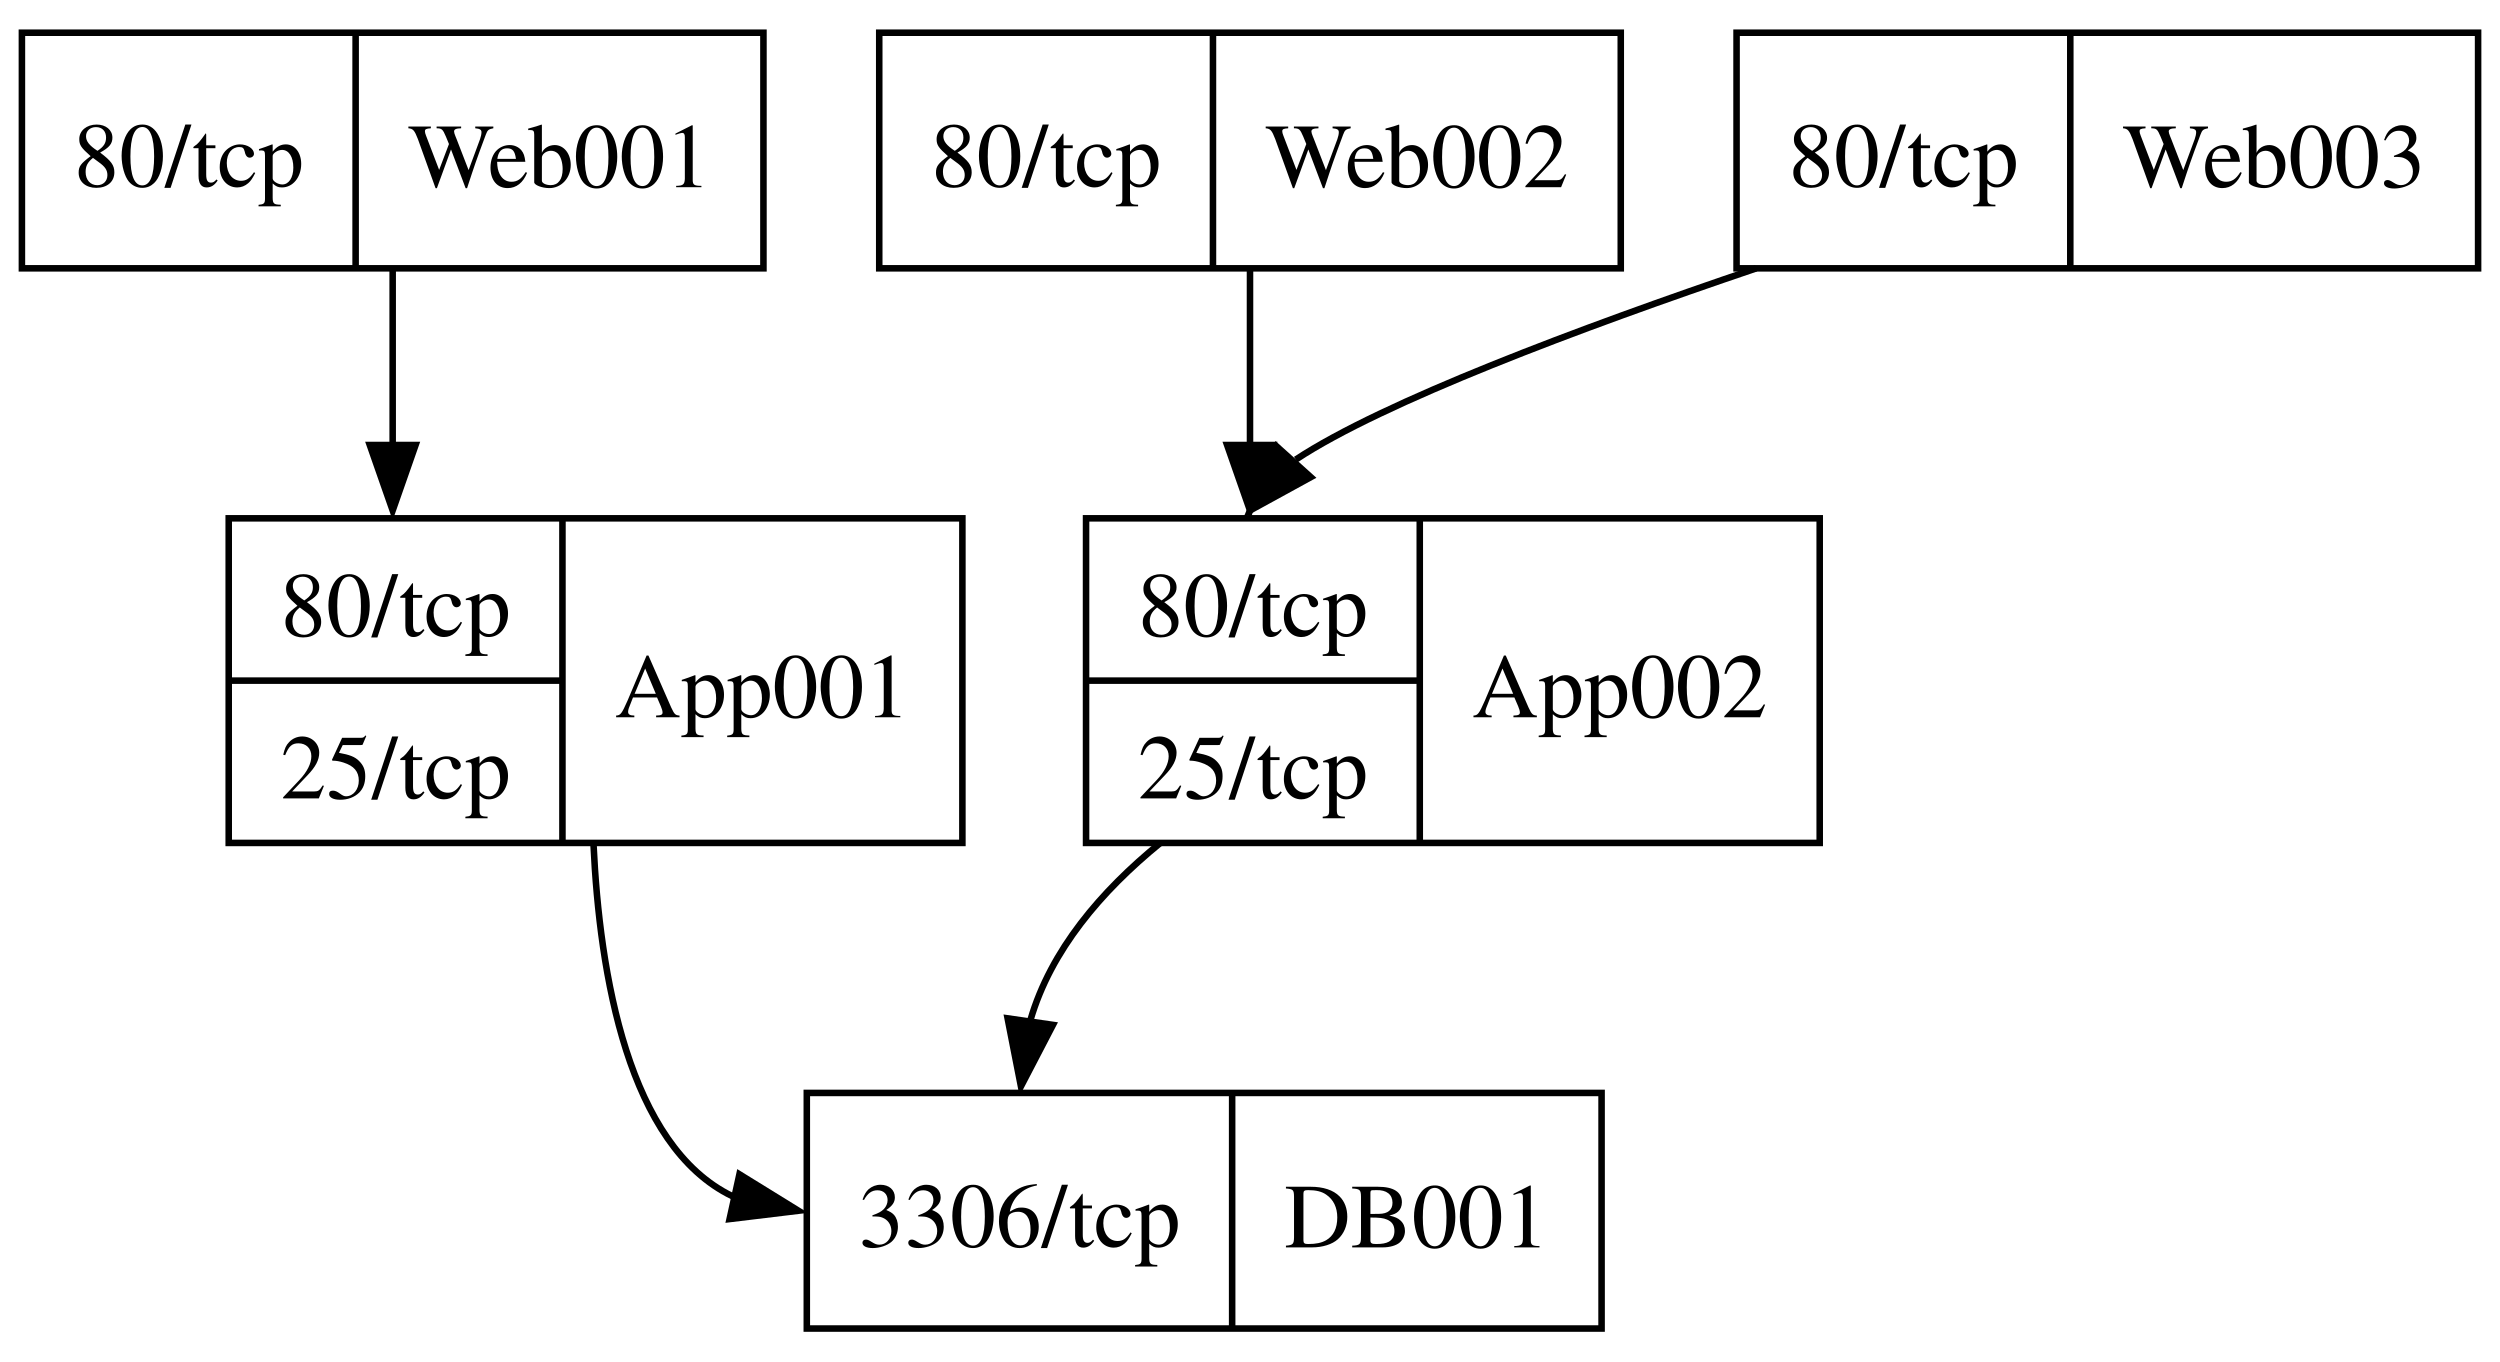
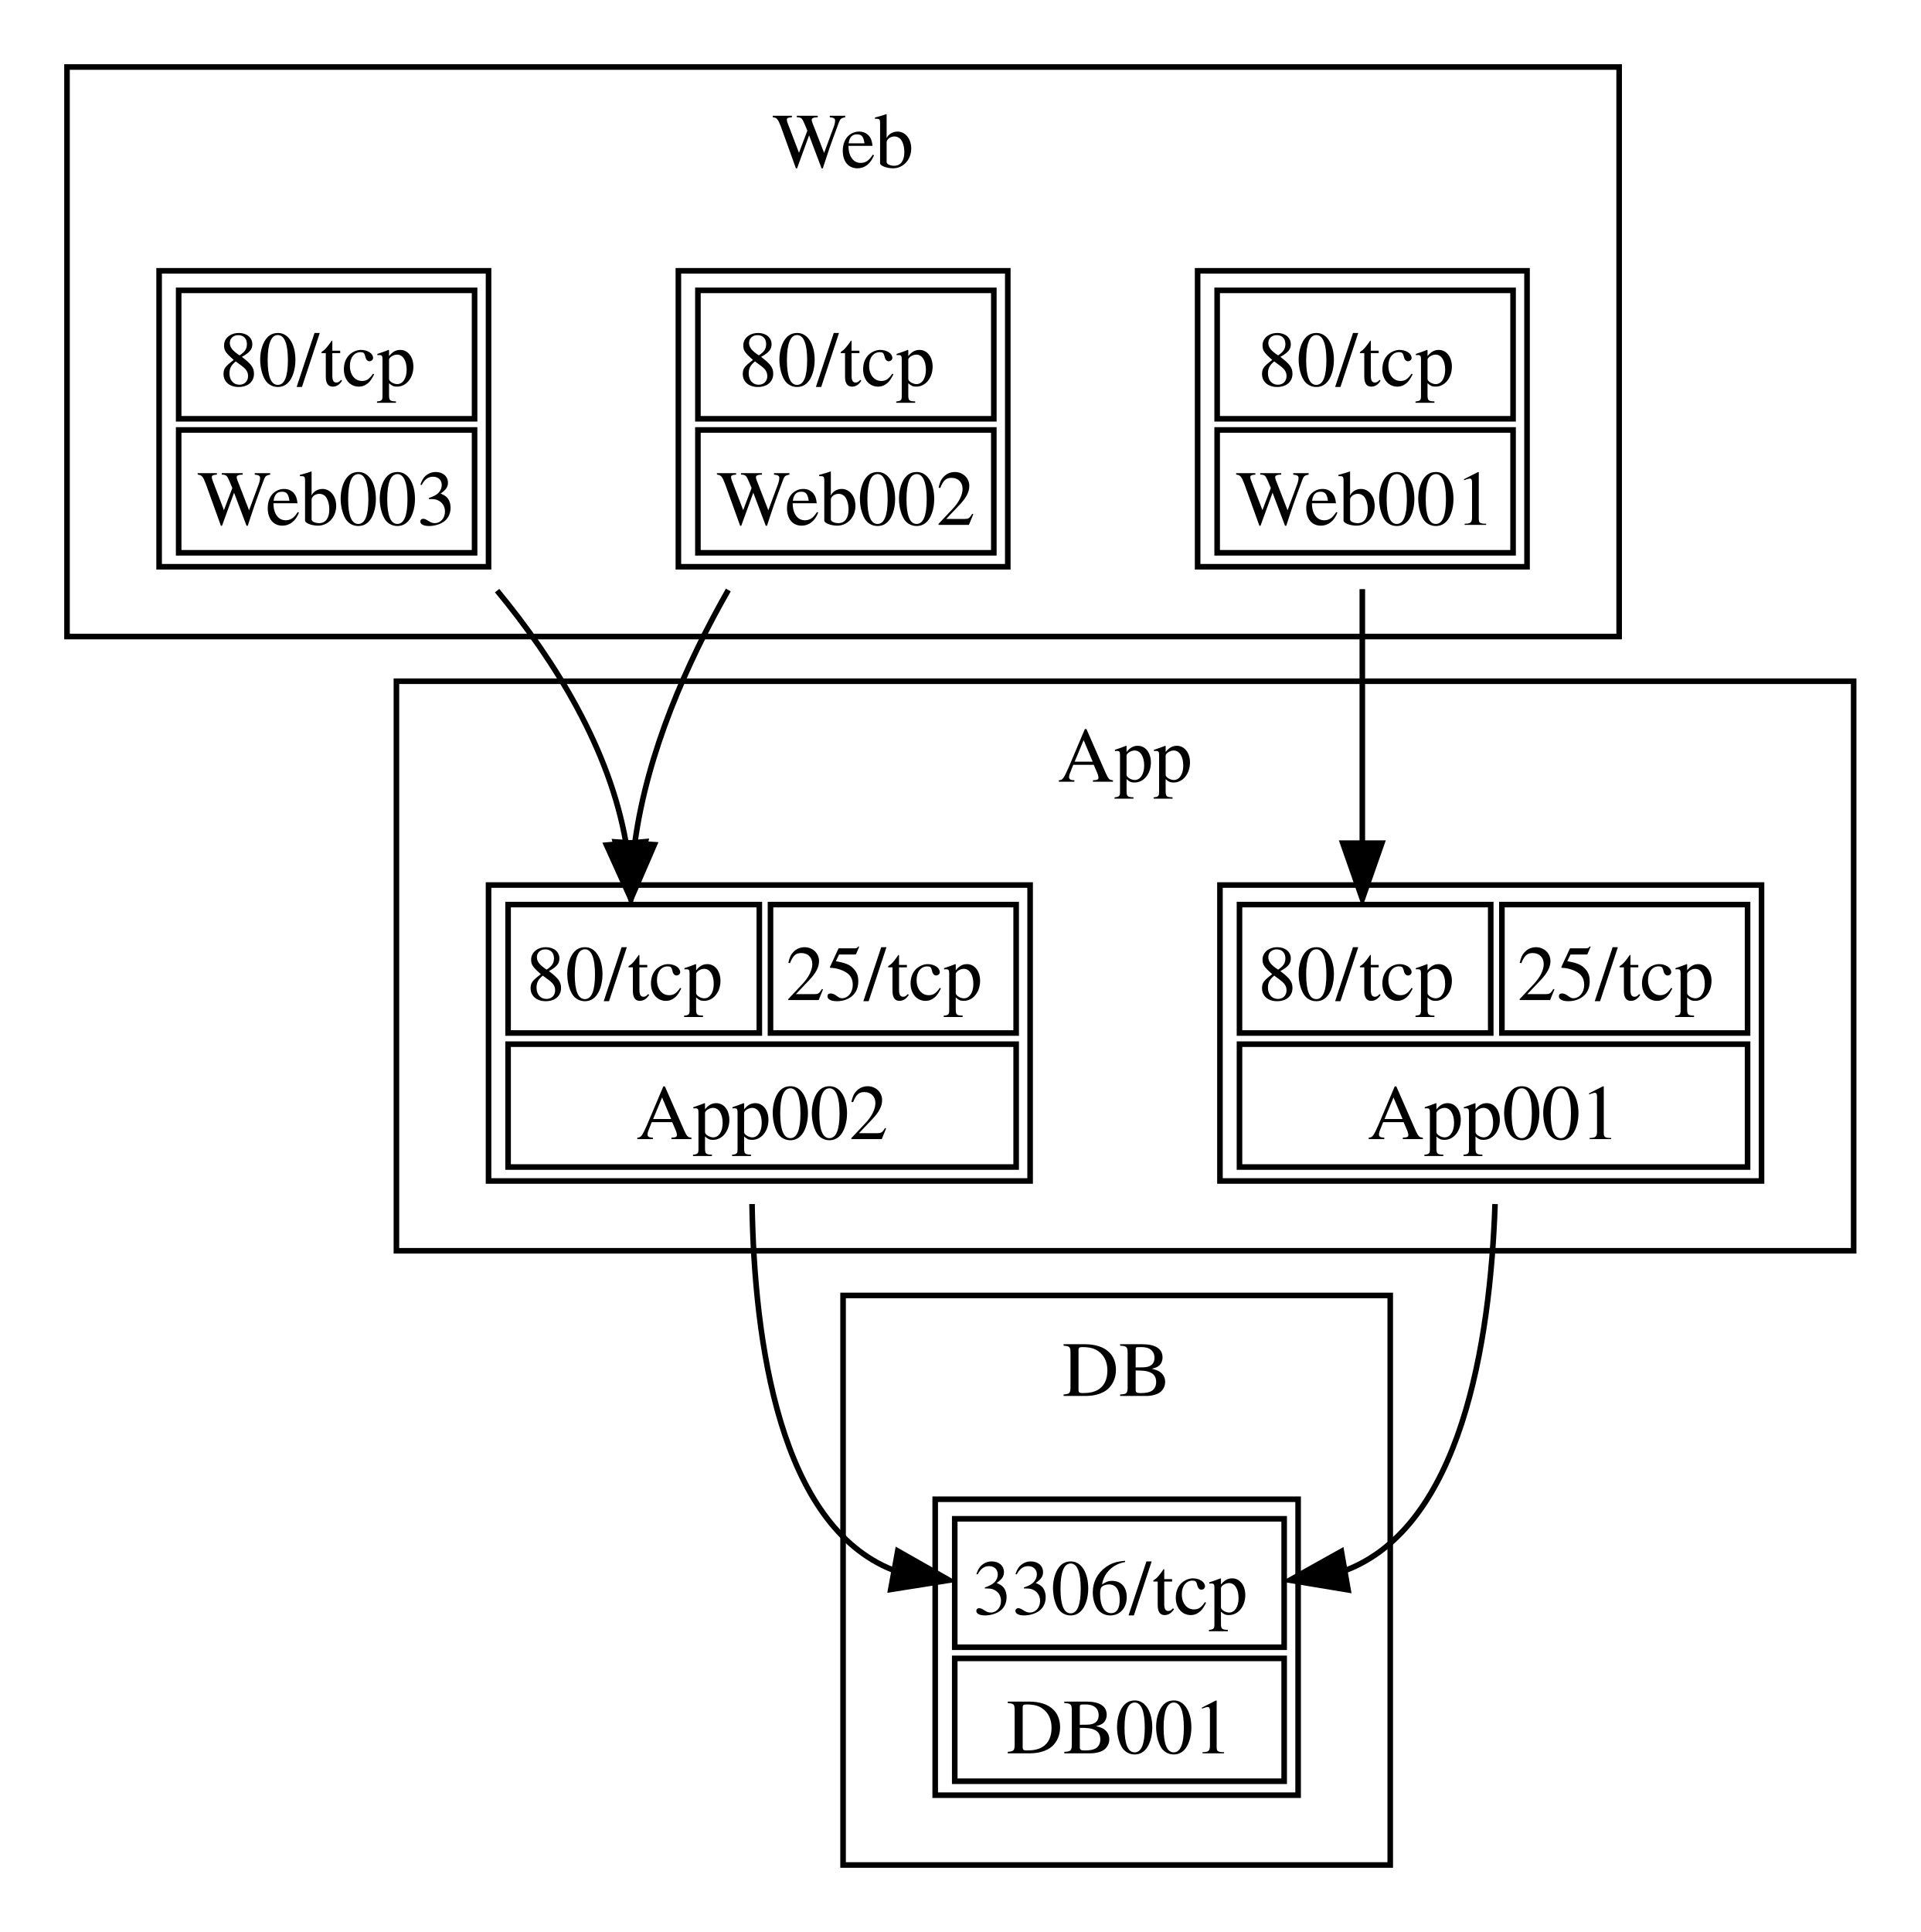
- <svg xmlns="http://www.w3.org/2000/svg" width="382pt" height="208pt" viewBox="0.00 0.00 382.00 208.00">
-   <g id="graph0" class="graph" transform="scale(1 1) rotate(0) translate(4 204)">
-     <polygon fill="white" stroke="white" points="-4,4 -4,-204 378,-204 378,4 -4,4" />
+ <svg xmlns="http://www.w3.org/2000/svg" width="344pt" height="346pt" viewBox="0.00 0.00 344.00 346.00">
+   <g id="graph0" class="graph" transform="scale(1 1) rotate(0) translate(4 342)">
+     <polygon fill="white" stroke="white" points="-4,4 -4,-342 340,-342 340,4 -4,4" />
+     <g id="clust1" class="cluster">
+       <polygon fill="none" stroke="black" points="8,-228 8,-330 286,-330 286,-228 8,-228" />
+       <text text-anchor="middle" x="147" y="-312" font-family="Times,serif" font-size="14.00">Web</text>
+     </g>
+     <g id="clust2" class="cluster">
+       <polygon fill="none" stroke="black" points="67,-118 67,-220 328,-220 328,-118 67,-118" />
+       <text text-anchor="middle" x="197.5" y="-202" font-family="Times,serif" font-size="14.00">App</text>
+     </g>
+     <g id="clust3" class="cluster">
+       <polygon fill="none" stroke="black" points="147,-8 147,-110 245,-110 245,-8 147,-8" />
+       <text text-anchor="middle" x="196" y="-92" font-family="Times,serif" font-size="14.00">DB</text>
+     </g>
    <g id="node1" class="node">
-       <polygon fill="none" stroke="black" points="-0.653,-163 -0.653,-199 112.653,-199 112.653,-163 -0.653,-163" />
-       <text text-anchor="middle" x="24.843" y="-175.5" font-family="Times,serif" font-size="14.00">80/tcp</text>
-       <polyline fill="none" stroke="black" points="50.34,-163 50.34,-199 " />
-       <text text-anchor="middle" x="81.497" y="-175.4" font-family="Times,serif" font-size="14.00">Web001</text>
+       <polygon fill="none" stroke="black" points="214,-267 214,-290 267,-290 267,-267 214,-267" />
+       <text text-anchor="start" x="221.253" y="-272.9" font-family="Times,serif" font-size="14.00"> 80/tcp</text>
+       <polygon fill="none" stroke="black" points="214,-243 214,-265 267,-265 267,-243 214,-243" />
+       <text text-anchor="start" x="217.343" y="-248" font-family="Times,serif" font-size="14.00">Web001</text>
+       <polygon fill="none" stroke="black" points="210.5,-240.5 210.5,-293.5 269.5,-293.5 269.5,-240.5 210.5,-240.5" />
    </g>
    <g id="node4" class="node">
-       <polygon fill="none" stroke="black" points="30.948,-75.2 30.948,-124.8 143.052,-124.8 143.052,-75.2 30.948,-75.2" />
-       <text text-anchor="middle" x="56.445" y="-106.8" font-family="Times,serif" font-size="14.00">80/tcp</text>
-       <polyline fill="none" stroke="black" points="30.948,-100 81.941,-100 " />
-       <text text-anchor="middle" x="56.445" y="-82" font-family="Times,serif" font-size="14.00">25/tcp</text>
-       <polyline fill="none" stroke="black" points="81.941,-75.2 81.941,-124.8 " />
-       <text text-anchor="middle" x="112.497" y="-94.4" font-family="Times,serif" font-size="14.00">App001</text>
+       <polygon fill="none" stroke="black" points="218,-157 218,-180 263,-180 263,-157 218,-157" />
+       <text text-anchor="start" x="221.253" y="-162.9" font-family="Times,serif" font-size="14.00"> 80/tcp</text>
+       <polygon fill="none" stroke="black" points="265,-157 265,-180 309,-180 309,-157 265,-157" />
+       <text text-anchor="start" x="267.753" y="-162.9" font-family="Times,serif" font-size="14.00"> 25/tcp</text>
+       <polygon fill="none" stroke="black" points="218,-133 218,-155 309,-155 309,-133 218,-133" />
+       <text text-anchor="start" x="240.945" y="-138" font-family="Times,serif" font-size="14.00">App001</text>
+       <polygon fill="none" stroke="black" points="214.5,-130.5 214.5,-183.5 311.5,-183.5 311.5,-130.5 214.5,-130.5" />
    </g>
    <g id="edge1" class="edge">
-       <path fill="none" stroke="black" d="M56,-162.975C56,-155.169 56,-145.561 56,-136.106" />
-       <polygon fill="black" stroke="black" points="59.5,-136 56,-126 52.5,-136 59.5,-136" />
+       <path fill="none" stroke="black" d="M240,-236.497C240,-223.082 240,-206.744 240,-191.123" />
+       <polygon fill="black" stroke="black" points="243.5,-191 240,-181 236.5,-191 243.5,-191" />
    </g>
    <g id="node2" class="node">
-       <polygon fill="none" stroke="black" points="130.347,-163 130.347,-199 243.653,-199 243.653,-163 130.347,-163" />
-       <text text-anchor="middle" x="155.843" y="-175.5" font-family="Times,serif" font-size="14.00">80/tcp</text>
-       <polyline fill="none" stroke="black" points="181.34,-163 181.34,-199 " />
-       <text text-anchor="middle" x="212.497" y="-175.4" font-family="Times,serif" font-size="14.00">Web002</text>
+       <polygon fill="none" stroke="black" points="121,-267 121,-290 174,-290 174,-267 121,-267" />
+       <text text-anchor="start" x="128.253" y="-272.9" font-family="Times,serif" font-size="14.00"> 80/tcp</text>
+       <polygon fill="none" stroke="black" points="121,-243 121,-265 174,-265 174,-243 121,-243" />
+       <text text-anchor="start" x="124.343" y="-248" font-family="Times,serif" font-size="14.00">Web002</text>
+       <polygon fill="none" stroke="black" points="117.5,-240.5 117.5,-293.5 176.5,-293.5 176.5,-240.5 117.5,-240.5" />
    </g>
    <g id="node5" class="node">
-       <polygon fill="none" stroke="black" points="161.948,-75.2 161.948,-124.8 274.052,-124.8 274.052,-75.2 161.948,-75.2" />
-       <text text-anchor="middle" x="187.445" y="-106.8" font-family="Times,serif" font-size="14.00">80/tcp</text>
-       <polyline fill="none" stroke="black" points="161.948,-100 212.941,-100 " />
-       <text text-anchor="middle" x="187.445" y="-82" font-family="Times,serif" font-size="14.00">25/tcp</text>
-       <polyline fill="none" stroke="black" points="212.941,-75.2 212.941,-124.8 " />
-       <text text-anchor="middle" x="243.497" y="-94.4" font-family="Times,serif" font-size="14.00">App002</text>
+       <polygon fill="none" stroke="black" points="87,-157 87,-180 132,-180 132,-157 87,-157" />
+       <text text-anchor="start" x="90.253" y="-162.9" font-family="Times,serif" font-size="14.00"> 80/tcp</text>
+       <polygon fill="none" stroke="black" points="134,-157 134,-180 178,-180 178,-157 134,-157" />
+       <text text-anchor="start" x="136.753" y="-162.9" font-family="Times,serif" font-size="14.00"> 25/tcp</text>
+       <polygon fill="none" stroke="black" points="87,-133 87,-155 178,-155 178,-133 87,-133" />
+       <text text-anchor="start" x="109.945" y="-138" font-family="Times,serif" font-size="14.00">App002</text>
+       <polygon fill="none" stroke="black" points="83.5,-130.5 83.5,-183.5 180.5,-183.5 180.5,-130.5 83.5,-130.5" />
    </g>
    <g id="edge2" class="edge">
-       <path fill="none" stroke="black" d="M187,-162.975C187,-155.169 187,-145.561 187,-136.106" />
-       <polygon fill="black" stroke="black" points="190.5,-136 187,-126 183.5,-136 190.5,-136" />
+       <path fill="none" stroke="black" d="M126.443,-236.335C119.028,-223.319 111.932,-207.326 109.712,-191.105" />
+       <polygon fill="black" stroke="black" points="113.194,-190.729 109,-181 106.211,-191.221 113.194,-190.729" />
    </g>
    <g id="node3" class="node">
-       <polygon fill="none" stroke="black" points="261.347,-163 261.347,-199 374.653,-199 374.653,-163 261.347,-163" />
-       <text text-anchor="middle" x="286.843" y="-175.5" font-family="Times,serif" font-size="14.00">80/tcp</text>
-       <polyline fill="none" stroke="black" points="312.34,-163 312.34,-199 " />
-       <text text-anchor="middle" x="343.497" y="-175.4" font-family="Times,serif" font-size="14.00">Web003</text>
+       <polygon fill="none" stroke="black" points="28,-267 28,-290 81,-290 81,-267 28,-267" />
+       <text text-anchor="start" x="35.253" y="-272.9" font-family="Times,serif" font-size="14.00"> 80/tcp</text>
+       <polygon fill="none" stroke="black" points="28,-243 28,-265 81,-265 81,-243 28,-243" />
+       <text text-anchor="start" x="31.343" y="-248" font-family="Times,serif" font-size="14.00">Web003</text>
+       <polygon fill="none" stroke="black" points="24.5,-240.5 24.5,-293.5 83.5,-293.5 83.5,-240.5 24.5,-240.5" />
    </g>
    <g id="edge3" class="edge">
-       <path fill="none" stroke="black" d="M264.339,-162.993C237.206,-153.791 207.269,-142.548 193.997,-133.778" />
-       <polygon fill="black" stroke="black" points="196.29,-131.094 187,-126 191.086,-135.775 196.29,-131.094" />
+       <path fill="none" stroke="black" d="M85.036,-236.223C95.465,-223.57 105.204,-207.852 108.119,-191.023" />
+       <polygon fill="black" stroke="black" points="111.611,-191.268 109,-181 104.637,-190.655 111.611,-191.268" />
    </g>
    <g id="node6" class="node">
-       <polygon fill="none" stroke="black" points="119.279,-1 119.279,-37 240.721,-37 240.721,-1 119.279,-1" />
-       <text text-anchor="middle" x="151.776" y="-13.5" font-family="Times,serif" font-size="14.00">3306/tcp</text>
-       <polyline fill="none" stroke="black" points="184.272,-1 184.272,-37 " />
-       <text text-anchor="middle" x="212.497" y="-13.4" font-family="Times,serif" font-size="14.00">DB001</text>
+       <polygon fill="none" stroke="black" points="167,-47 167,-70 226,-70 226,-47 167,-47" />
+       <text text-anchor="start" x="170.253" y="-52.9" font-family="Times,serif" font-size="14.00"> 3306/tcp</text>
+       <polygon fill="none" stroke="black" points="167,-23 167,-45 226,-45 226,-23 167,-23" />
+       <text text-anchor="start" x="176.276" y="-28" font-family="Times,serif" font-size="14.00">DB001</text>
+       <polygon fill="none" stroke="black" points="163.5,-20.5 163.5,-73.5 228.5,-73.5 228.5,-20.5 163.5,-20.5" />
    </g>
    <g id="edge4" class="edge">
-       <path fill="none" stroke="black" d="M86.688,-74.997C87.62,-55.115 91.986,-28.919 107.912,-21.218" />
-       <polygon fill="black" stroke="black" points="108.985,-24.566 118,-19 107.482,-17.729 108.985,-24.566" />
+       <path fill="none" stroke="black" d="M263.773,-126.37C262.91,-101.41 257.682,-68.55 236.894,-60.725" />
+       <polygon fill="black" stroke="black" points="237.453,-57.269 227,-59 236.25,-64.165 237.453,-57.269" />
    </g>
    <g id="edge5" class="edge">
-       <path fill="none" stroke="black" d="M173.246,-75.151C164.234,-67.806 156.568,-58.803 153.469,-48.193" />
-       <polygon fill="black" stroke="black" points="156.891,-47.398 152,-38 149.962,-48.397 156.891,-47.398" />
+       <path fill="none" stroke="black" d="M130.693,-126.37C131.095,-101.521 135.652,-68.843 155.928,-60.831" />
+       <polygon fill="black" stroke="black" points="156.787,-64.232 166,-59 155.535,-57.345 156.787,-64.232" />
    </g>
  </g>
</svg>
